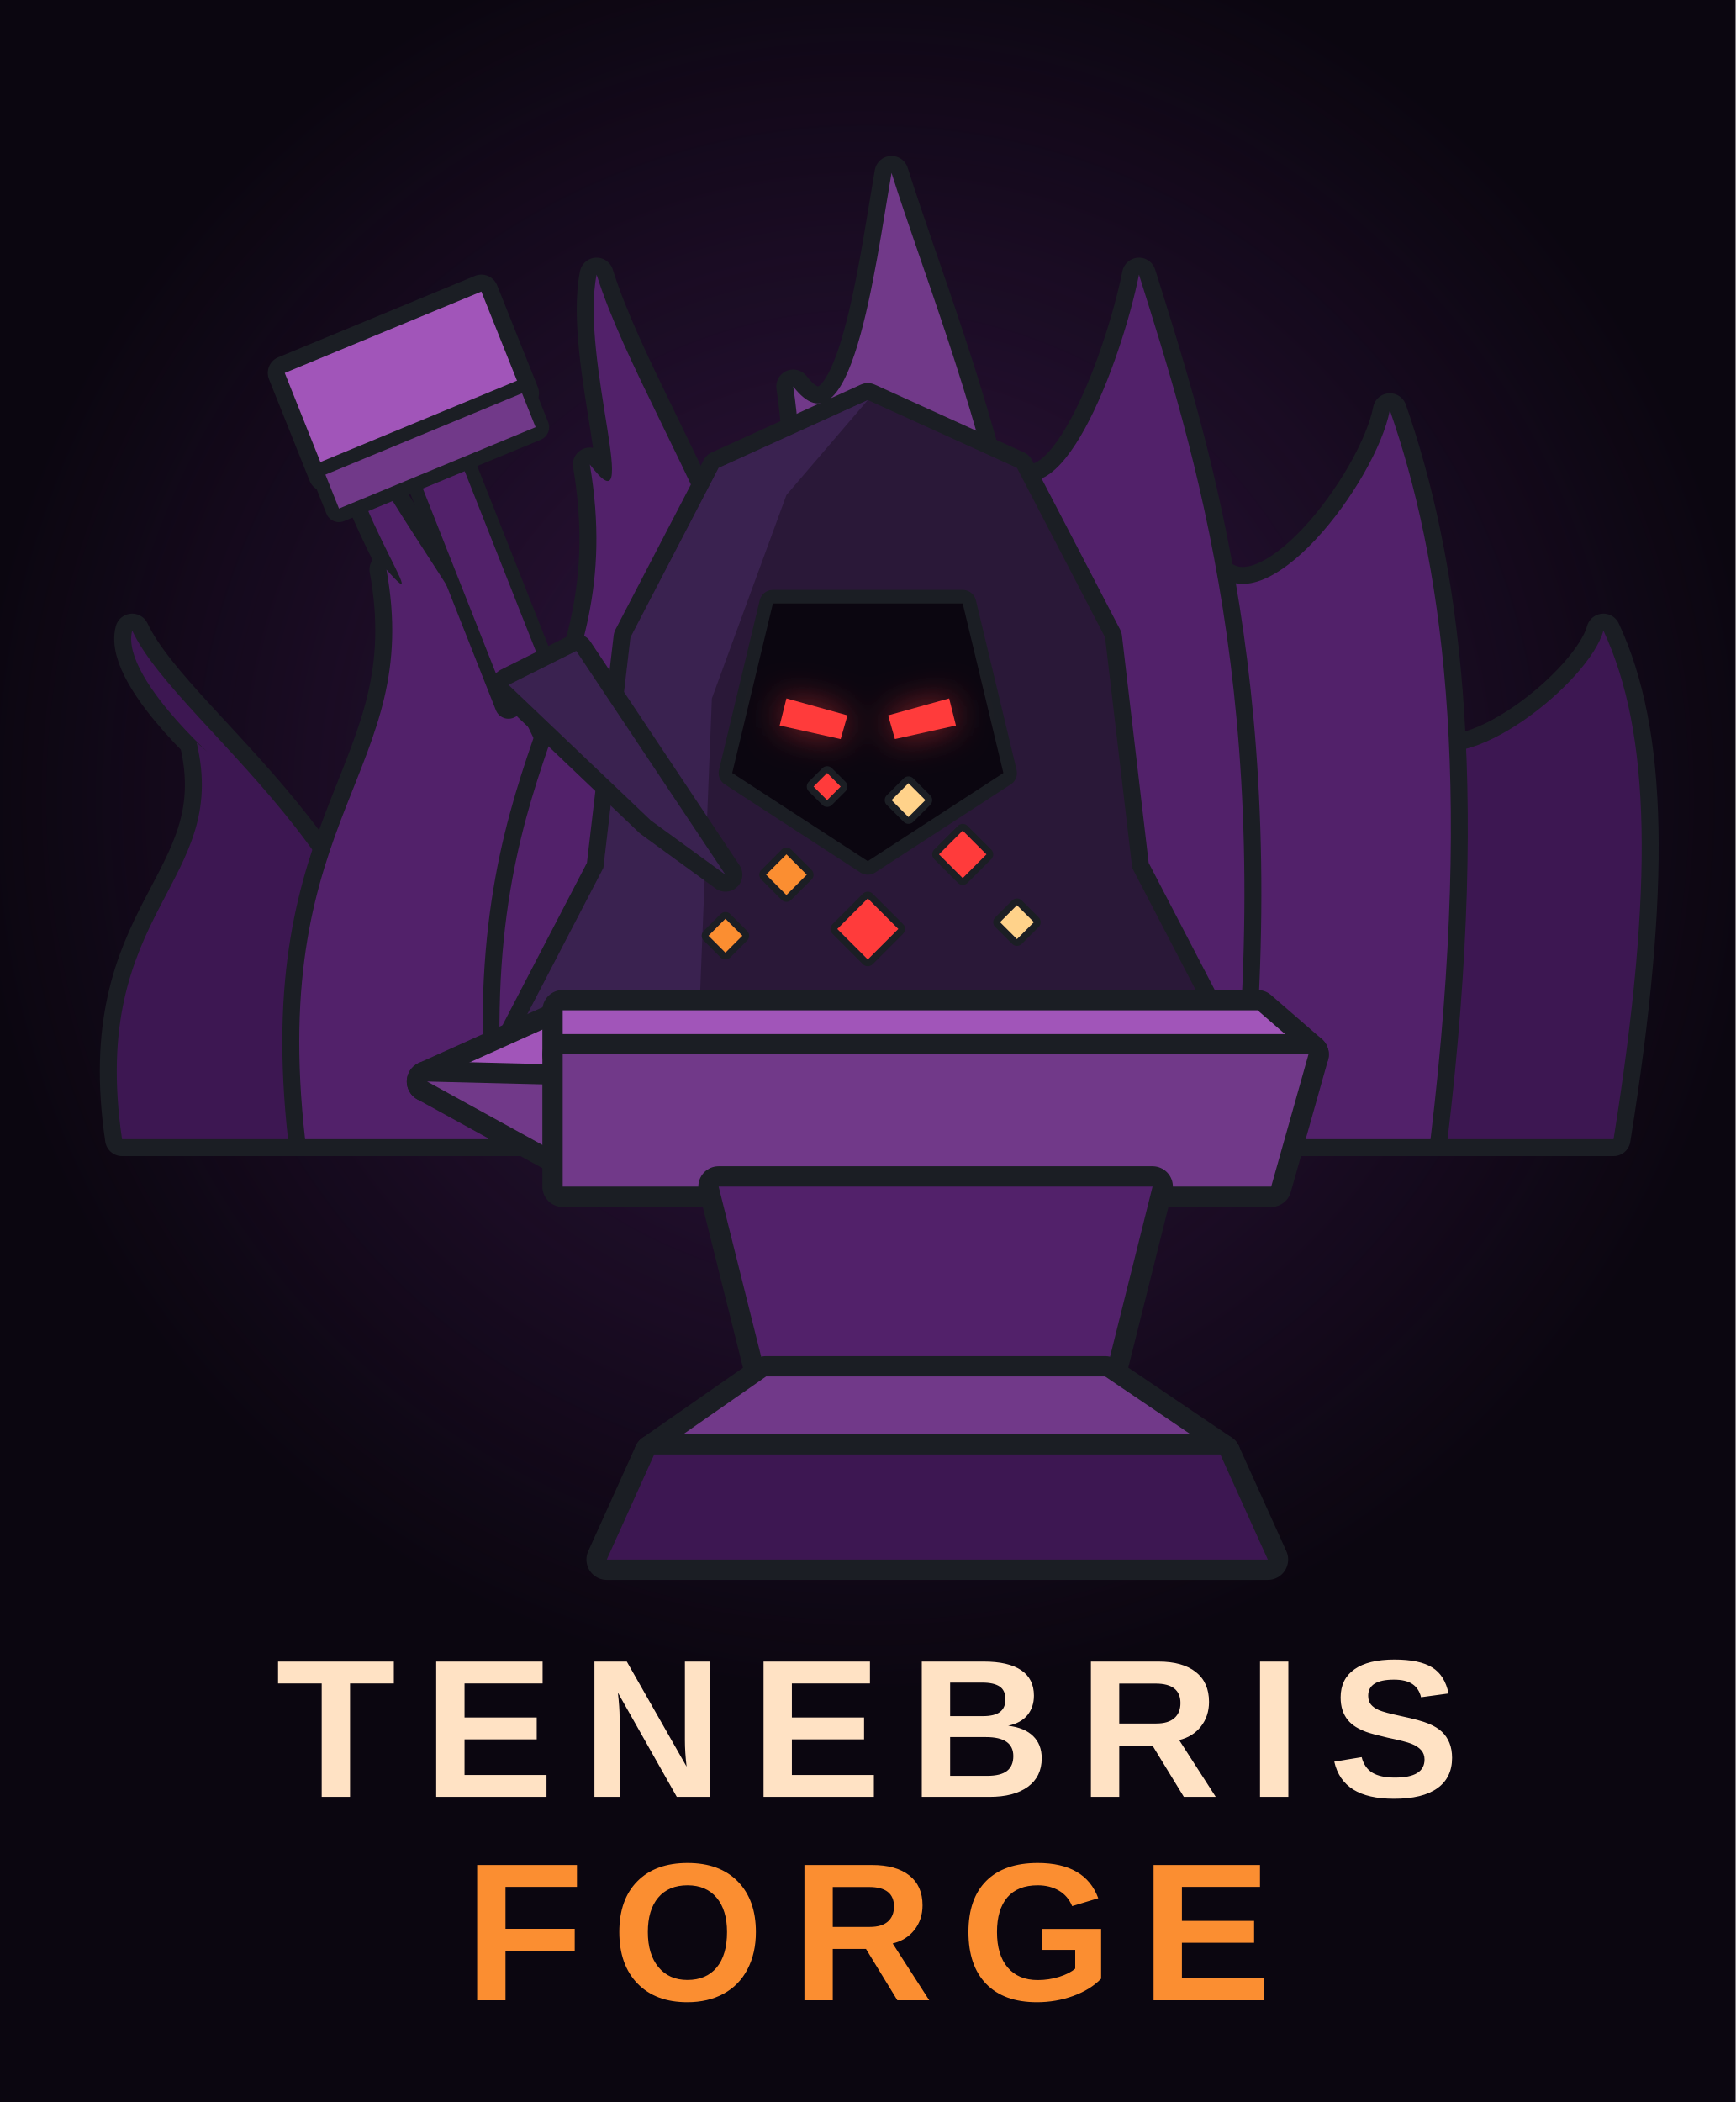
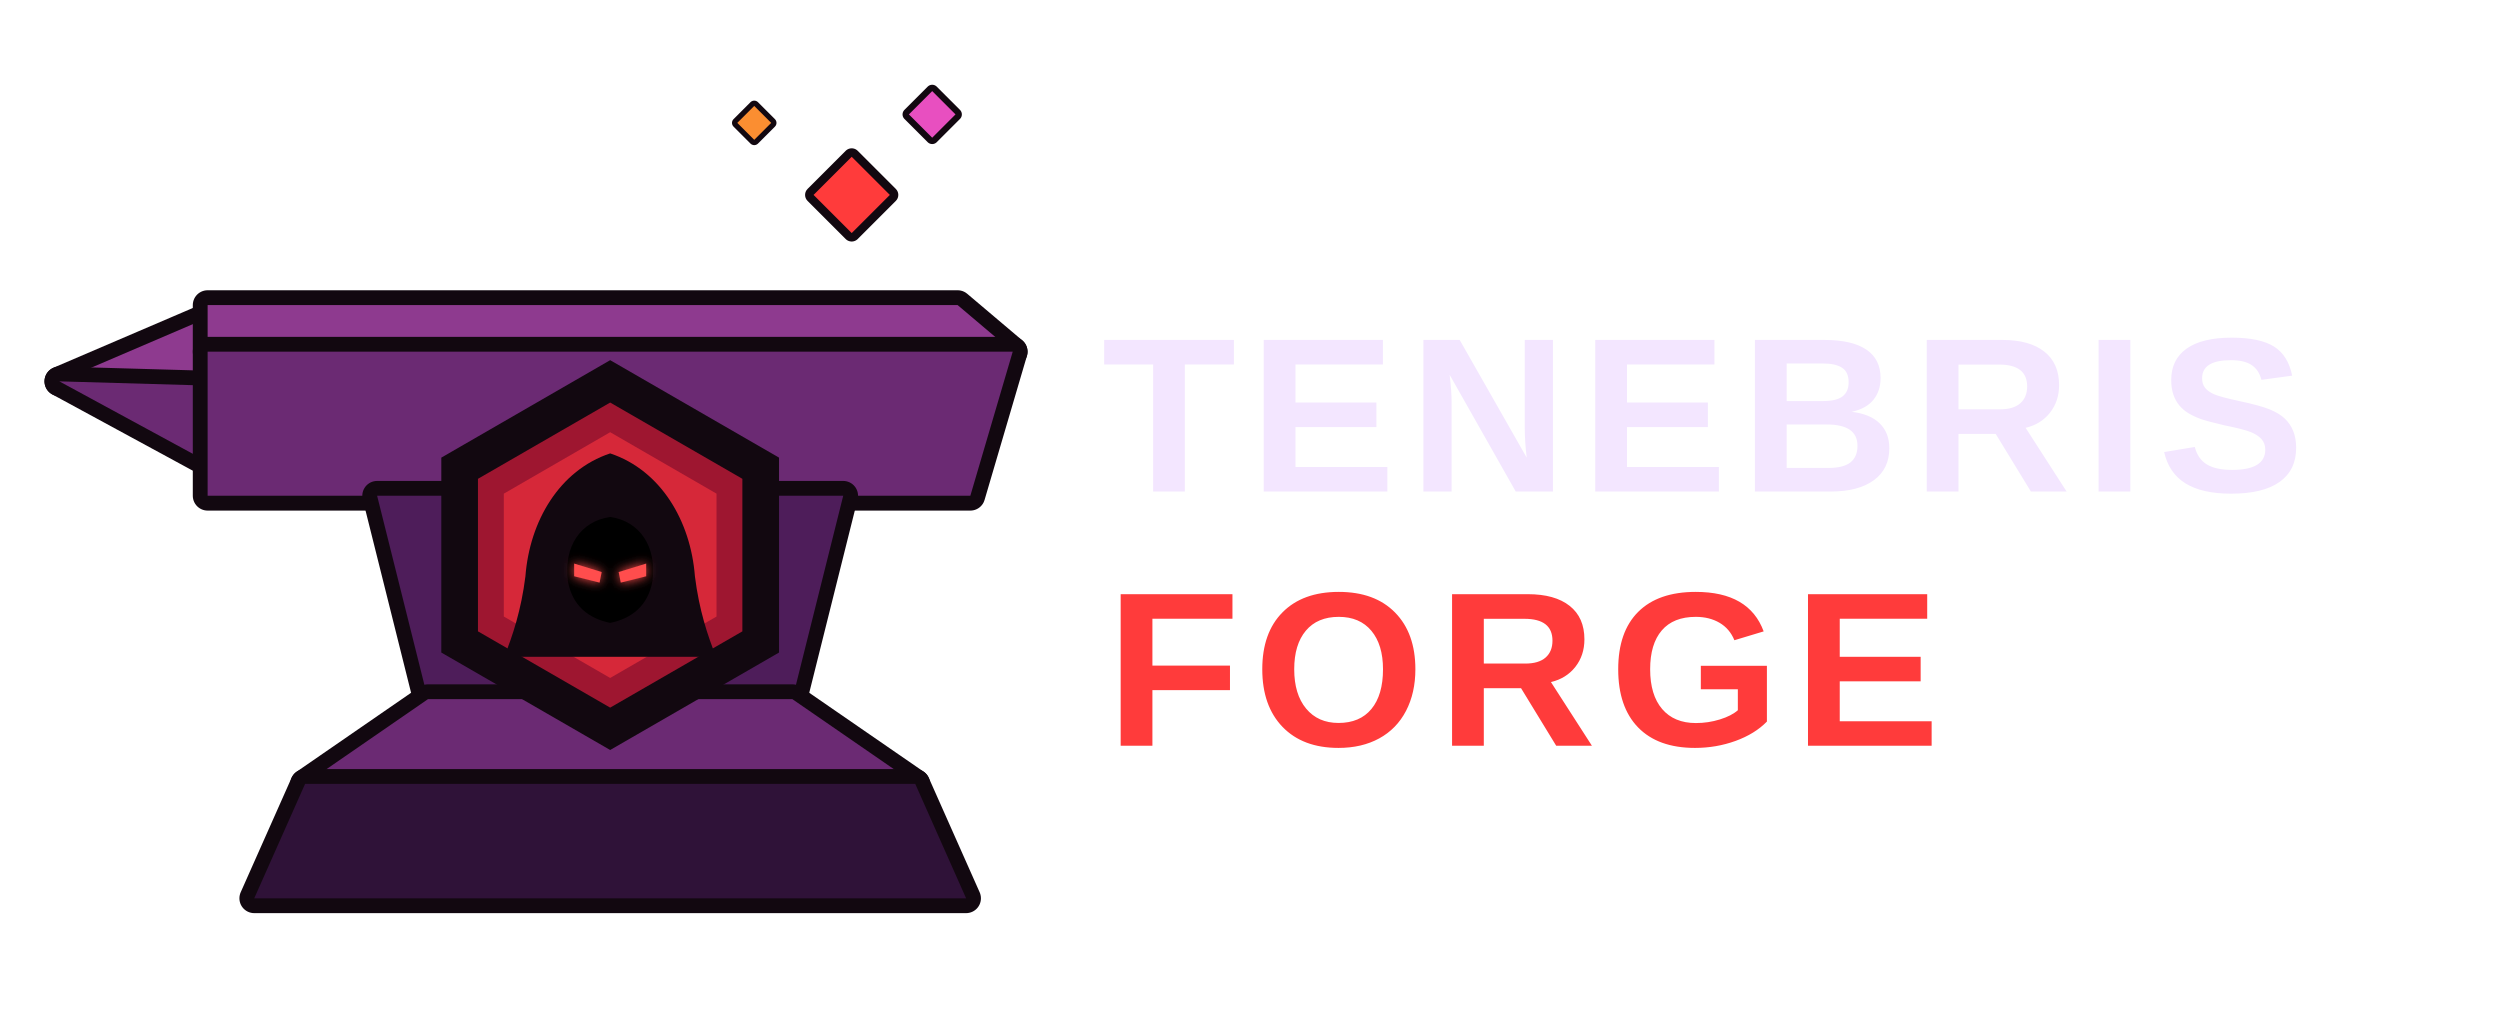
- <svg xmlns="http://www.w3.org/2000/svg" viewBox="0 0 512 620" role="img" aria-label="Tenebris Forge">
+ <svg xmlns="http://www.w3.org/2000/svg" viewBox="0 0 1180 480" role="img" aria-label="Tenebris Forge">
  <defs>
-     <filter id="eye" x="-50%" y="-200%" width="200%" height="500%">
-       <feGaussianBlur stdDeviation="5" />
+     <filter id="glow" x="-100%" y="-300%" width="300%" height="700%">
+       <feGaussianBlur stdDeviation="2.5" result="b" />
+       <feMerge>
+         <feMergeNode in="b" />
+         <feMergeNode in="SourceGraphic" />
+       </feMerge>
    </filter>
-     <radialGradient id="g" cx="50%" cy="46%" r="52%">
-       <stop offset="0" stop-color="#52216a" stop-opacity=".55" />
-       <stop offset="1" stop-color="#52216a" stop-opacity="0" />
-     </radialGradient>
-     <radialGradient id="f" cx="50%" cy="62%" r="22%">
-       <stop offset="0" stop-color="#ff3b3b" stop-opacity=".45" />
-       <stop offset="1" stop-color="#ff3b3b" stop-opacity="0" />
+     <radialGradient id="g" cx="50%" cy="40%" r="62%">
+       <stop offset="0" stop-color="#7a1d5a" stop-opacity=".65" />
+       <stop offset="1" stop-color="#7a1d5a" stop-opacity="0" />
    </radialGradient>
  </defs>
-   <rect width="512" height="620" fill="#0b0610" />
-   <rect width="512" height="512" fill="url(#g)" />
-   <g transform="translate(0 6)">
-     <path d="M36,330 C26,262 68,255 58,213 C72,225 35,195 39,180 C53,210 128,255 116,330 Z" fill="#3d1752" stroke="#1b1e24" stroke-width="10" stroke-linejoin="round" paint-order="stroke" />
-     <path d="M396,330 C386,262 428,255 418,213 C432,225 469,195 473,180 C487,210 488,255 476,330 Z" fill="#3d1752" stroke="#1b1e24" stroke-width="10" stroke-linejoin="round" paint-order="stroke" />
-     <path d="M90,330 C79,233 125,222 114,162 C130,180 98,136 102,115 C117,158 191,222 178,330 Z" fill="#52216a" stroke="#1b1e24" stroke-width="10" stroke-linejoin="round" paint-order="stroke" />
-     <path d="M334,330 C323,233 369,222 358,162 C373,180 406,136 410,115 C425,158 435,222 422,330 Z" fill="#52216a" stroke="#1b1e24" stroke-width="10" stroke-linejoin="round" paint-order="stroke" />
-     <path d="M149,330 C138,215 186,202 174,131 C190,152 171,100 176,75 C192,126 255,202 241,330 Z" fill="#52216a" stroke="#1b1e24" stroke-width="10" stroke-linejoin="round" paint-order="stroke" />
-     <path d="M271,330 C259,215 308,202 296,131 C312,152 331,100 336,75 C352,126 377,202 363,330 Z" fill="#52216a" stroke="#1b1e24" stroke-width="10" stroke-linejoin="round" paint-order="stroke" />
-     <path d="M206,330 C194,202 246,188 234,108 C251,130 258,74 263,45 C281,102 321,188 306,330 Z" fill="#713989" stroke="#1b1e24" stroke-width="10" stroke-linejoin="round" paint-order="stroke" />
-     <polygon points="256,112 300,132 326,182 334,250 360,300 152,300 178,250 186,182 212,132" fill="#2a1838" stroke="#1b1e24" stroke-width="10" stroke-linejoin="round" paint-order="stroke" />
-     <polygon points="256,112 212,132 186,182 178,250 152,300 206,300 210,200 232,140" fill="#3a2250" />
-     <polygon points="228,172 284,172 296,222 256,248 216,222" fill="#0b0610" stroke="#1b1e24" stroke-width="8" stroke-linejoin="round" paint-order="stroke" />
-     <g opacity=".55" filter="url(#eye)">
-       <polygon points="232,200 250,205 248,212 230,208" fill="#ff3b3b" />
-       <polygon points="280,200 262,205 264,212 282,208" fill="#ff3b3b" />
+   <g>
+     <polygon points="28,180 98,150 98,182" fill="#8e3a8f" stroke="#120810" stroke-width="14" stroke-linejoin="round" paint-order="stroke" />
+     <polygon points="28,180 98,182 98,218" fill="#6b2a73" stroke="#120810" stroke-width="14" stroke-linejoin="round" paint-order="stroke" />
+     <polygon points="98,144 452,144 478,166 98,166" fill="#8e3a8f" stroke="#120810" stroke-width="14" stroke-linejoin="round" paint-order="stroke" />
+     <polygon points="98,166 478,166 458,234 98,234" fill="#6b2a73" stroke="#120810" stroke-width="14" stroke-linejoin="round" paint-order="stroke" />
+     <polygon points="178,234 398,234 374,330 202,330" fill="#4e1d5a" stroke="#120810" stroke-width="14" stroke-linejoin="round" paint-order="stroke" />
+     <polygon points="202,330 374,330 432,370 144,370" fill="#6b2a73" stroke="#120810" stroke-width="14" stroke-linejoin="round" paint-order="stroke" />
+     <polygon points="144,370 432,370 456,424 120,424" fill="#2f1238" stroke="#120810" stroke-width="14" stroke-linejoin="round" paint-order="stroke" />
+     <polygon points="288,170 367.7,216 367.7,308 288,354 208.3,308 208.3,216" fill="#120810" />
+     <polygon points="288,190 350.4,226 350.4,298 288,334 225.6,298 225.6,226" fill="#9e1630" />
+     <polygon points="288,204 338.2,233 338.2,291 288,320 237.8,291 237.8,233" fill="#d62839" />
+     <path d="M288 214 C312 222 326 246 328 272 C330 288 334 300 338 310 L238 310 C242 300 246 288 248 272 C250 246 264 222 288 214Z" fill="#120810" />
+     <path d="M288 244 C302 246 310 258 308 274 C306 286 298 292 288 294 C278 292 270 286 268 274 C266 258 274 246 288 244Z" fill="#000" />
+     <g filter="url(#glow)">
+       <polygon points="271,266 284,270 283,275 271,272" fill="#ff4d4d" />
+       <polygon points="305,266 292,270 293,275 305,272" fill="#ff4d4d" />
    </g>
-     <polygon points="232,200 250,205 248,212 230,208" fill="#ff3b3b" />
-     <polygon points="280,200 262,205 264,212 282,208" fill="#ff3b3b" />
-     <polygon points="150,202 162,196 128,110 116,116" fill="#52216a" stroke="#1b1e24" stroke-width="8" stroke-linejoin="round" paint-order="stroke" />
-     <polygon points="84,104 142,80 154,110 96,134" fill="#a155b9" stroke="#1b1e24" stroke-width="10" stroke-linejoin="round" paint-order="stroke" />
-     <polygon points="96,134 154,110 158,120 100,144" fill="#713989" stroke="#1b1e24" stroke-width="8" stroke-linejoin="round" paint-order="stroke" />
-     <polygon points="192,236 214,252 170,186 150,196" fill="#3a2250" stroke="#1b1e24" stroke-width="10" stroke-linejoin="round" paint-order="stroke" />
-     <polygon points="126,313 166,295 166,314" fill="#a155b9" stroke="#1b1e24" stroke-width="12" stroke-linejoin="round" paint-order="stroke" />
-     <polygon points="126,313 166,314 166,335" fill="#713989" stroke="#1b1e24" stroke-width="12" stroke-linejoin="round" paint-order="stroke" />
-     <polygon points="166,292 371,292 386,305 166,305" fill="#a155b9" stroke="#1b1e24" stroke-width="12" stroke-linejoin="round" paint-order="stroke" />
-     <polygon points="166,305 386,305 375,344 166,344" fill="#713989" stroke="#1b1e24" stroke-width="12" stroke-linejoin="round" paint-order="stroke" />
-     <polygon points="212,344 340,344 326,400 226,400" fill="#52216a" stroke="#1b1e24" stroke-width="12" stroke-linejoin="round" paint-order="stroke" />
-     <polygon points="226,400 326,400 360,423 193,423" fill="#713989" stroke="#1b1e24" stroke-width="12" stroke-linejoin="round" paint-order="stroke" />
-     <polygon points="193,423 360,423 374,454 179,454" fill="#3d1752" stroke="#1b1e24" stroke-width="12" stroke-linejoin="round" paint-order="stroke" />
-     <polygon points="256,259 265,268 256,277 247,268" fill="#ff3b3b" stroke="#1b1e24" stroke-width="4" stroke-linejoin="round" paint-order="stroke" />
-     <polygon points="232,246 238,252 232,258 226,252" fill="#fb8e31" stroke="#1b1e24" stroke-width="4" stroke-linejoin="round" paint-order="stroke" />
-     <polygon points="284,239 291,246 284,253 277,246" fill="#ff3b3b" stroke="#1b1e24" stroke-width="4" stroke-linejoin="round" paint-order="stroke" />
-     <polygon points="300,261 305,266 300,271 295,266" fill="#ffd28a" stroke="#1b1e24" stroke-width="4" stroke-linejoin="round" paint-order="stroke" />
-     <polygon points="214,265 219,270 214,275 209,270" fill="#fb8e31" stroke="#1b1e24" stroke-width="4" stroke-linejoin="round" paint-order="stroke" />
-     <polygon points="268,225 273,230 268,235 263,230" fill="#ffd28a" stroke="#1b1e24" stroke-width="4" stroke-linejoin="round" paint-order="stroke" />
-     <polygon points="244,222 248,226 244,230 240,226" fill="#ff3b3b" stroke="#1b1e24" stroke-width="4" stroke-linejoin="round" paint-order="stroke" />
+     <polygon points="402,74 420,92 402,110 384,92" fill="#ff3b3b" stroke="#120810" stroke-width="8" stroke-linejoin="round" paint-order="stroke" />
+     <polygon points="440,43 451,54 440,65 429,54" fill="#e84fc0" stroke="#120810" stroke-width="6" stroke-linejoin="round" paint-order="stroke" />
+     <polygon points="356,50 364,58 356,66 348,58" fill="#fb8e31" stroke="#120810" stroke-width="5" stroke-linejoin="round" paint-order="stroke" />
  </g>
-   <text x="256" y="530" text-anchor="middle" font-family="'Segoe UI', Ubuntu, 'Helvetica Neue', Arial, sans-serif" font-size="58" font-weight="800" letter-spacing="8" fill="#ffe2c4">TENEBRIS</text>
-   <text x="256" y="590" text-anchor="middle" font-family="'Segoe UI', Ubuntu, 'Helvetica Neue', Arial, sans-serif" font-size="58" font-weight="800" letter-spacing="8" fill="#fb8e31">FORGE</text>
+   <text x="520" y="232" font-family="'Segoe UI', Ubuntu, 'Helvetica Neue', Arial, sans-serif" font-size="104" font-weight="800" letter-spacing="6" fill="#f3e6ff">TENEBRIS</text>
+   <text x="522" y="352" font-family="'Segoe UI', Ubuntu, 'Helvetica Neue', Arial, sans-serif" font-size="104" font-weight="800" letter-spacing="6" fill="#ff3b3b">FORGE</text>
</svg>
